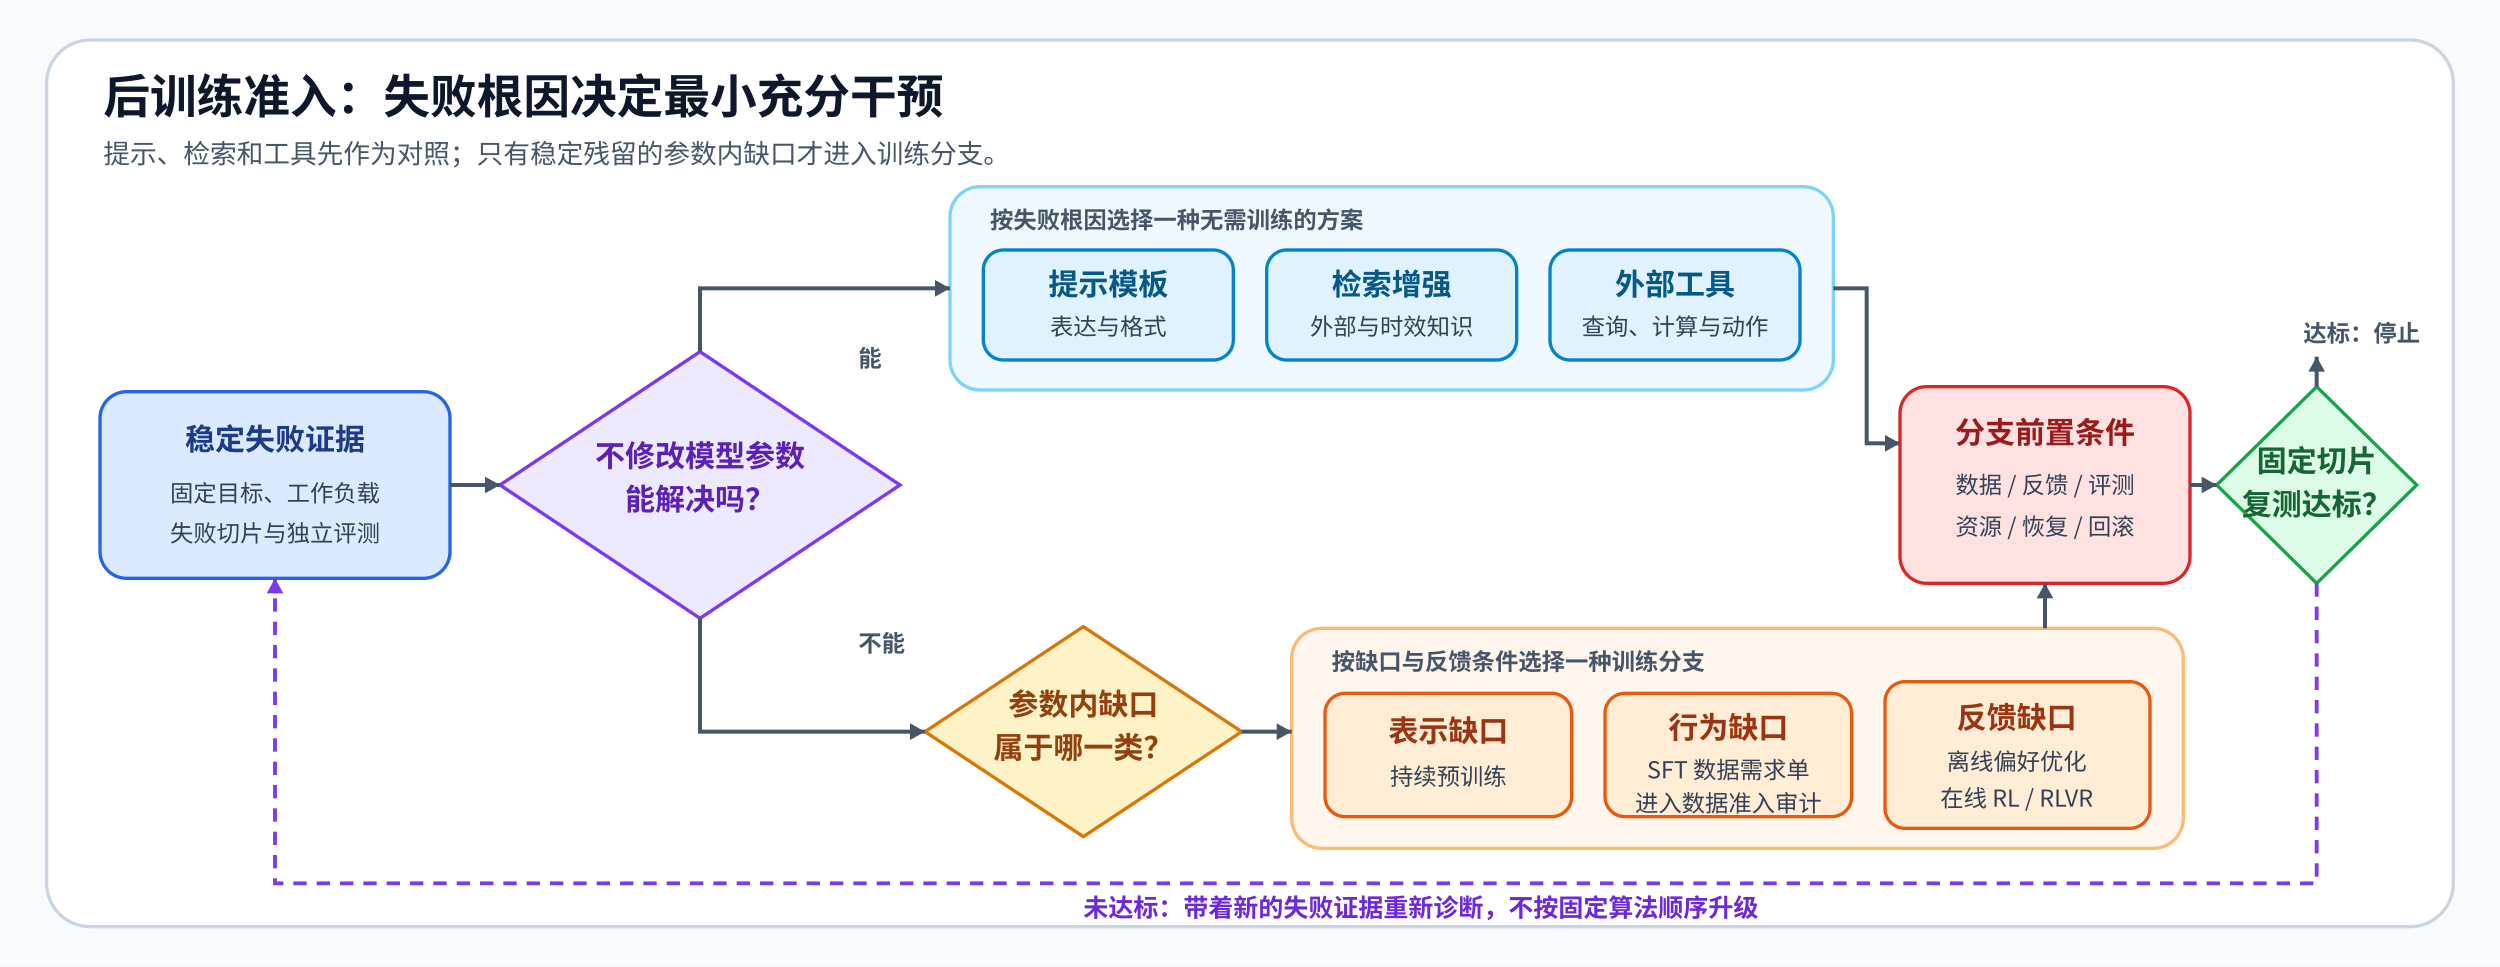
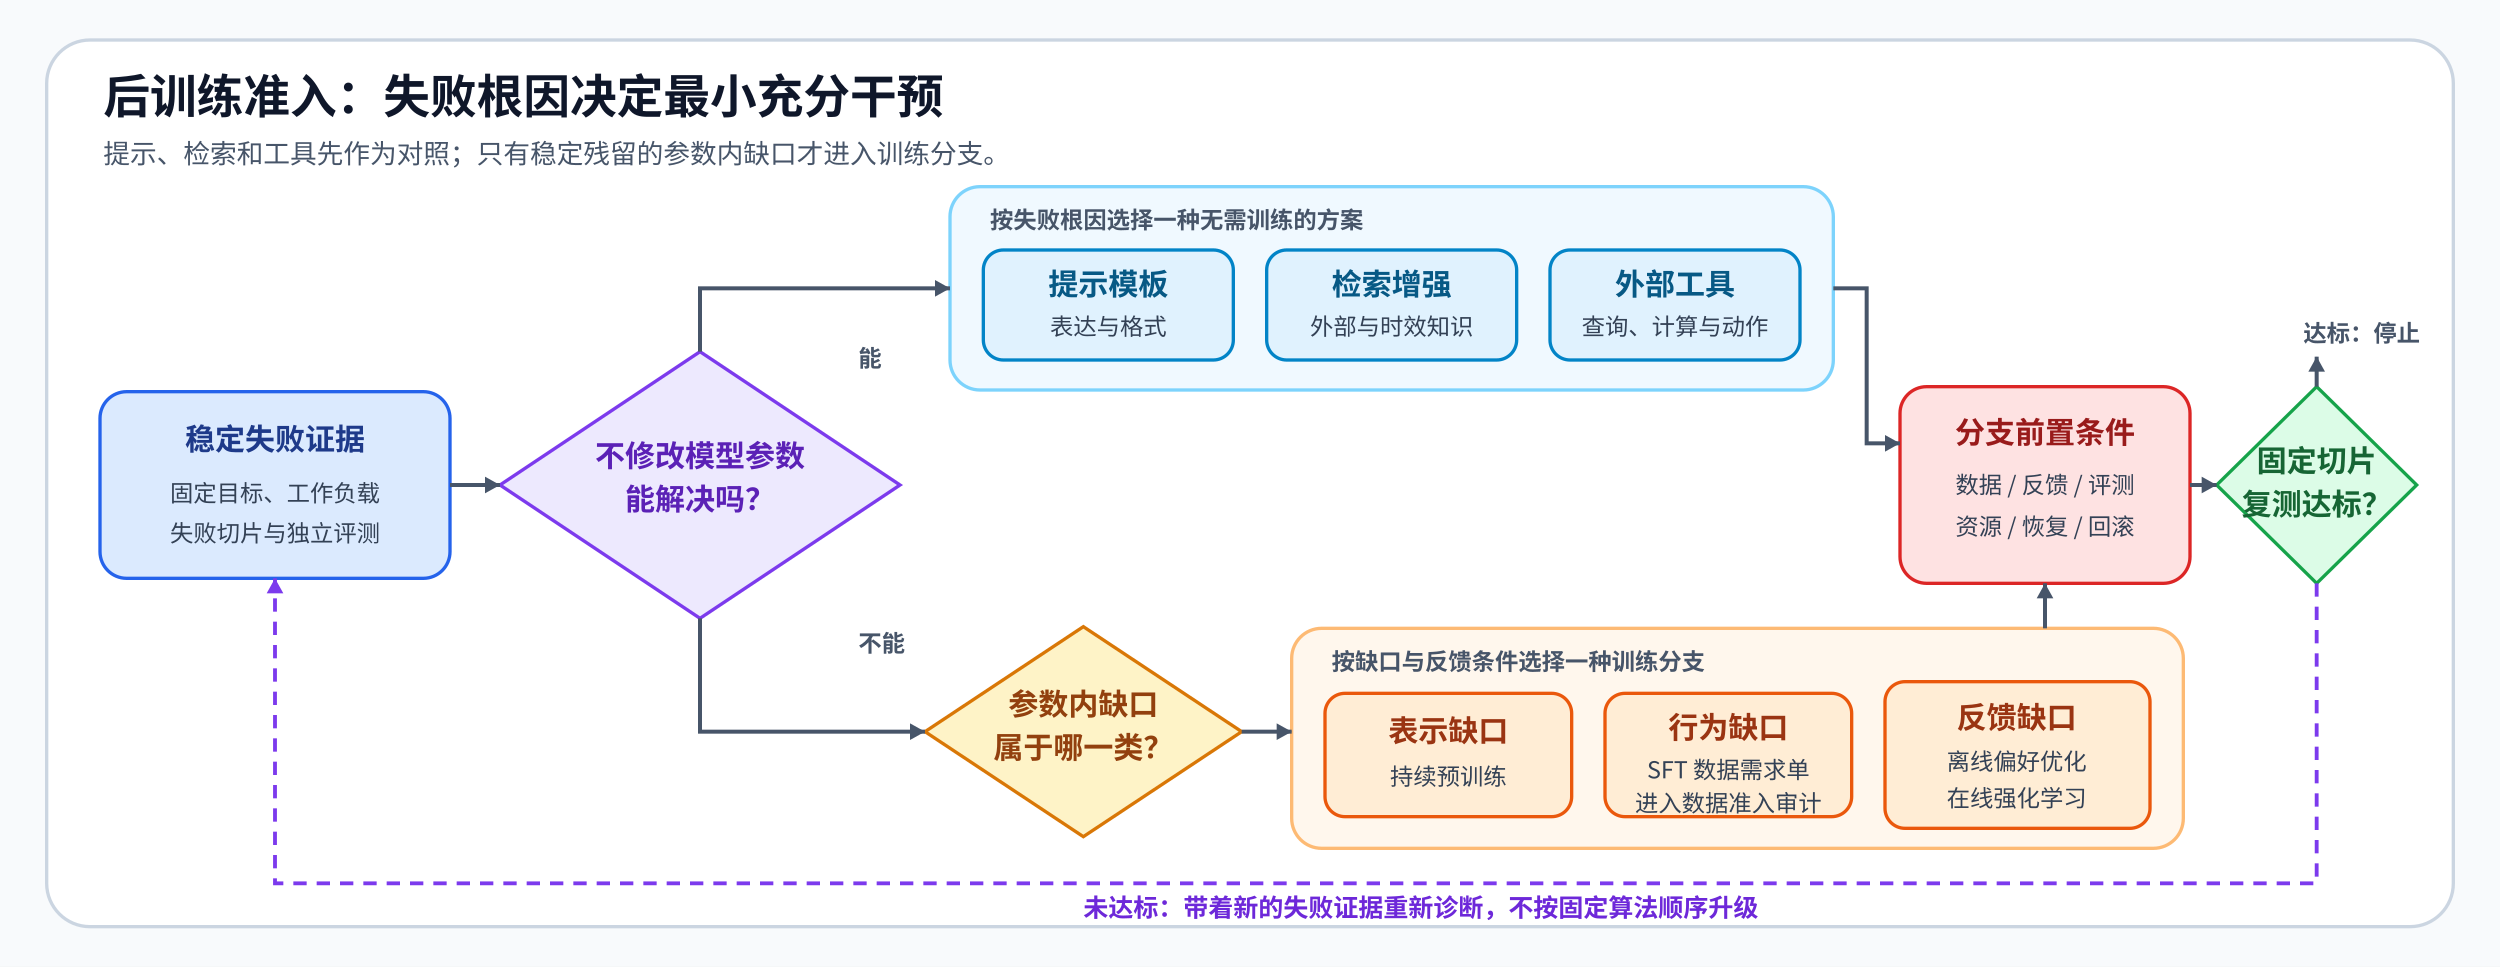
<svg xmlns="http://www.w3.org/2000/svg" width="1500" height="580" viewBox="0 0 1500 580" role="img" aria-labelledby="title desc">
  <defs>
    <style>
      .title{font-family:"Noto Sans CJK SC",sans-serif;font-size:28px;font-weight:700;fill:#0F172A}.sub{font-family:"Noto Sans CJK SC",sans-serif;font-size:16px;fill:#475569}
      .head{font-family:"Noto Sans CJK SC",sans-serif;font-size:18px;font-weight:700}.body{font-family:"Noto Sans CJK SC",sans-serif;font-size:14px;fill:#334155}
      .label{font-family:"Noto Sans CJK SC",sans-serif;font-size:14px;font-weight:700;fill:#475569}.edge{fill:none;stroke:#475569;stroke-width:2.4}
    </style>
  </defs>
  <rect width="1500" height="580" fill="#F8FAFC" />
  <rect x="28" y="24" width="1444" height="532" rx="26" fill="#FFFFFF" stroke="#CBD5E1" stroke-width="2" />
  <text x="62" y="68" class="title">后训练准入：失败根因决定最小充分干预</text>
  <text x="62" y="98" class="sub">提示、检索和工具先作为对照；只有稳定残留的参数内缺口才进入训练分支。</text>
  <rect x="60" y="235" width="210" height="112" rx="16" fill="#DBEAFE" stroke="#2563EB" stroke-width="2" />
  <text x="165" y="270" text-anchor="middle" class="head" fill="#1E3A8A">稳定失败证据</text>
  <text x="165" y="301" text-anchor="middle" class="body">固定目标、工作负载</text>
  <text x="165" y="325" text-anchor="middle" class="body">失败切片与独立评测</text>
  <polygon points="420,211 540,291 420,371 300,291" fill="#EDE9FE" stroke="#7C3AED" stroke-width="2" />
  <text x="420" y="280" text-anchor="middle" class="head" fill="#5B21B6">不修改模型参数</text>
  <text x="420" y="306" text-anchor="middle" class="head" fill="#5B21B6">能解决吗？</text>
  <rect x="570" y="112" width="530" height="122" rx="18" fill="#F0F9FF" stroke="#7DD3FC" stroke-width="2" />
  <text x="594" y="137" class="label">按失败根因选择一种无需训练的方案</text>
  <rect x="590" y="150" width="150" height="66" rx="12" fill="#E0F2FE" stroke="#0284C7" stroke-width="2" />
  <text x="665" y="177" text-anchor="middle" class="head" fill="#075985">提示模板</text>
  <text x="665" y="201" text-anchor="middle" class="body">表达与格式</text>
  <rect x="760" y="150" width="150" height="66" rx="12" fill="#E0F2FE" stroke="#0284C7" stroke-width="2" />
  <text x="835" y="177" text-anchor="middle" class="head" fill="#075985">检索增强</text>
  <text x="835" y="201" text-anchor="middle" class="body">外部与时效知识</text>
  <rect x="930" y="150" width="150" height="66" rx="12" fill="#E0F2FE" stroke="#0284C7" stroke-width="2" />
  <text x="1005" y="177" text-anchor="middle" class="head" fill="#075985">外部工具</text>
  <text x="1005" y="201" text-anchor="middle" class="body">查询、计算与动作</text>
  <polygon points="650,376 745,439 650,502 555,439" fill="#FEF3C7" stroke="#D97706" stroke-width="2" />
  <text x="650" y="429" text-anchor="middle" class="head" fill="#92400E">参数内缺口</text>
  <text x="650" y="455" text-anchor="middle" class="head" fill="#92400E">属于哪一类？</text>
  <rect x="775" y="377" width="535" height="132" rx="18" fill="#FFF7ED" stroke="#FDBA74" stroke-width="2" />
  <text x="799" y="402" class="label">按缺口与反馈条件选择一种训练分支</text>
  <rect x="795" y="416" width="148" height="74" rx="12" fill="#FFEDD5" stroke="#EA580C" stroke-width="2" />
  <text x="869" y="445" text-anchor="middle" class="head" fill="#9A3412">表示缺口</text>
  <text x="869" y="471" text-anchor="middle" class="body">持续预训练</text>
  <rect x="963" y="416" width="148" height="74" rx="12" fill="#FFEDD5" stroke="#EA580C" stroke-width="2" />
  <text x="1037" y="443" text-anchor="middle" class="head" fill="#9A3412">行为缺口</text>
  <text x="1037" y="467" text-anchor="middle" class="body">SFT 数据需求单</text>
  <text x="1037" y="487" text-anchor="middle" class="body">进入数据准入审计</text>
  <rect x="1131" y="409" width="159" height="88" rx="12" fill="#FFEDD5" stroke="#EA580C" stroke-width="2" />
  <text x="1210" y="437" text-anchor="middle" class="head" fill="#9A3412">反馈缺口</text>
  <text x="1210" y="462" text-anchor="middle" class="body">离线偏好优化</text>
-   <text x="1210" y="484" text-anchor="middle" class="body">在线 RL / RLVR</text>
+   <text x="1210" y="484" text-anchor="middle" class="body">在线强化学习</text>
  <rect x="1140" y="232" width="174" height="118" rx="16" fill="#FEE2E2" stroke="#DC2626" stroke-width="2" />
  <text x="1227" y="266" text-anchor="middle" class="head" fill="#991B1B">分支前置条件</text>
  <text x="1227" y="296" text-anchor="middle" class="body">数据 / 反馈 / 评测</text>
  <text x="1227" y="321" text-anchor="middle" class="body">资源 / 恢复 / 回滚</text>
  <polygon points="1390,232 1450,291 1390,350 1330,291" fill="#DCFCE7" stroke="#16A34A" stroke-width="2" />
  <text x="1390" y="283" text-anchor="middle" class="head" fill="#166534">固定切片</text>
  <text x="1390" y="309" text-anchor="middle" class="head" fill="#166534">复测达标？</text>
  <text x="1382" y="205" class="label">达标：停止</text>
  <path d="M270 291H300" fill="none" stroke="#475569" stroke-width="2.4" />
  <polygon points="300,291 291,286 291,296" fill="#475569" />
  <path d="M420 211V173H570" fill="none" stroke="#475569" stroke-width="2.4" />
  <polygon points="570,173 561,168 561,178" fill="#475569" />
  <text x="515" y="220" class="label">能</text>
  <path d="M1100 173H1120V266H1140" fill="none" stroke="#475569" stroke-width="2.4" />
  <polygon points="1140,266 1131,261 1131,271" fill="#475569" />
  <path d="M420 371V439H555" fill="none" stroke="#475569" stroke-width="2.4" />
  <polygon points="555,439 546,434 546,444" fill="#475569" />
  <text x="515" y="391" class="label">不能</text>
  <path d="M745 439H775" fill="none" stroke="#475569" stroke-width="2.4" />
  <polygon points="775,439 766,434 766,444" fill="#475569" />
  <path d="M1227 377V350" fill="none" stroke="#475569" stroke-width="2.4" />
  <polygon points="1227,350 1222,359 1232,359" fill="#475569" />
  <path d="M1314 291H1330" fill="none" stroke="#475569" stroke-width="2.4" />
  <polygon points="1330,291 1321,286 1321,296" fill="#475569" />
  <path d="M1390 232V214" fill="none" stroke="#475569" stroke-width="2.4" />
  <polygon points="1390,214 1385,223 1395,223" fill="#475569" />
  <path d="M1390 350V530H165V347" fill="none" stroke="#7C3AED" stroke-width="2.3" stroke-dasharray="8 6" />
  <polygon points="165,347 160,356 170,356" fill="#7C3AED" />
  <text x="650" y="550" fill="#6D28D9" font-family="Noto Sans CJK SC, sans-serif" font-size="15" font-weight="700">未达标：带着新的失败证据重新诊断，不按固定算法顺序升级</text>
</svg>
